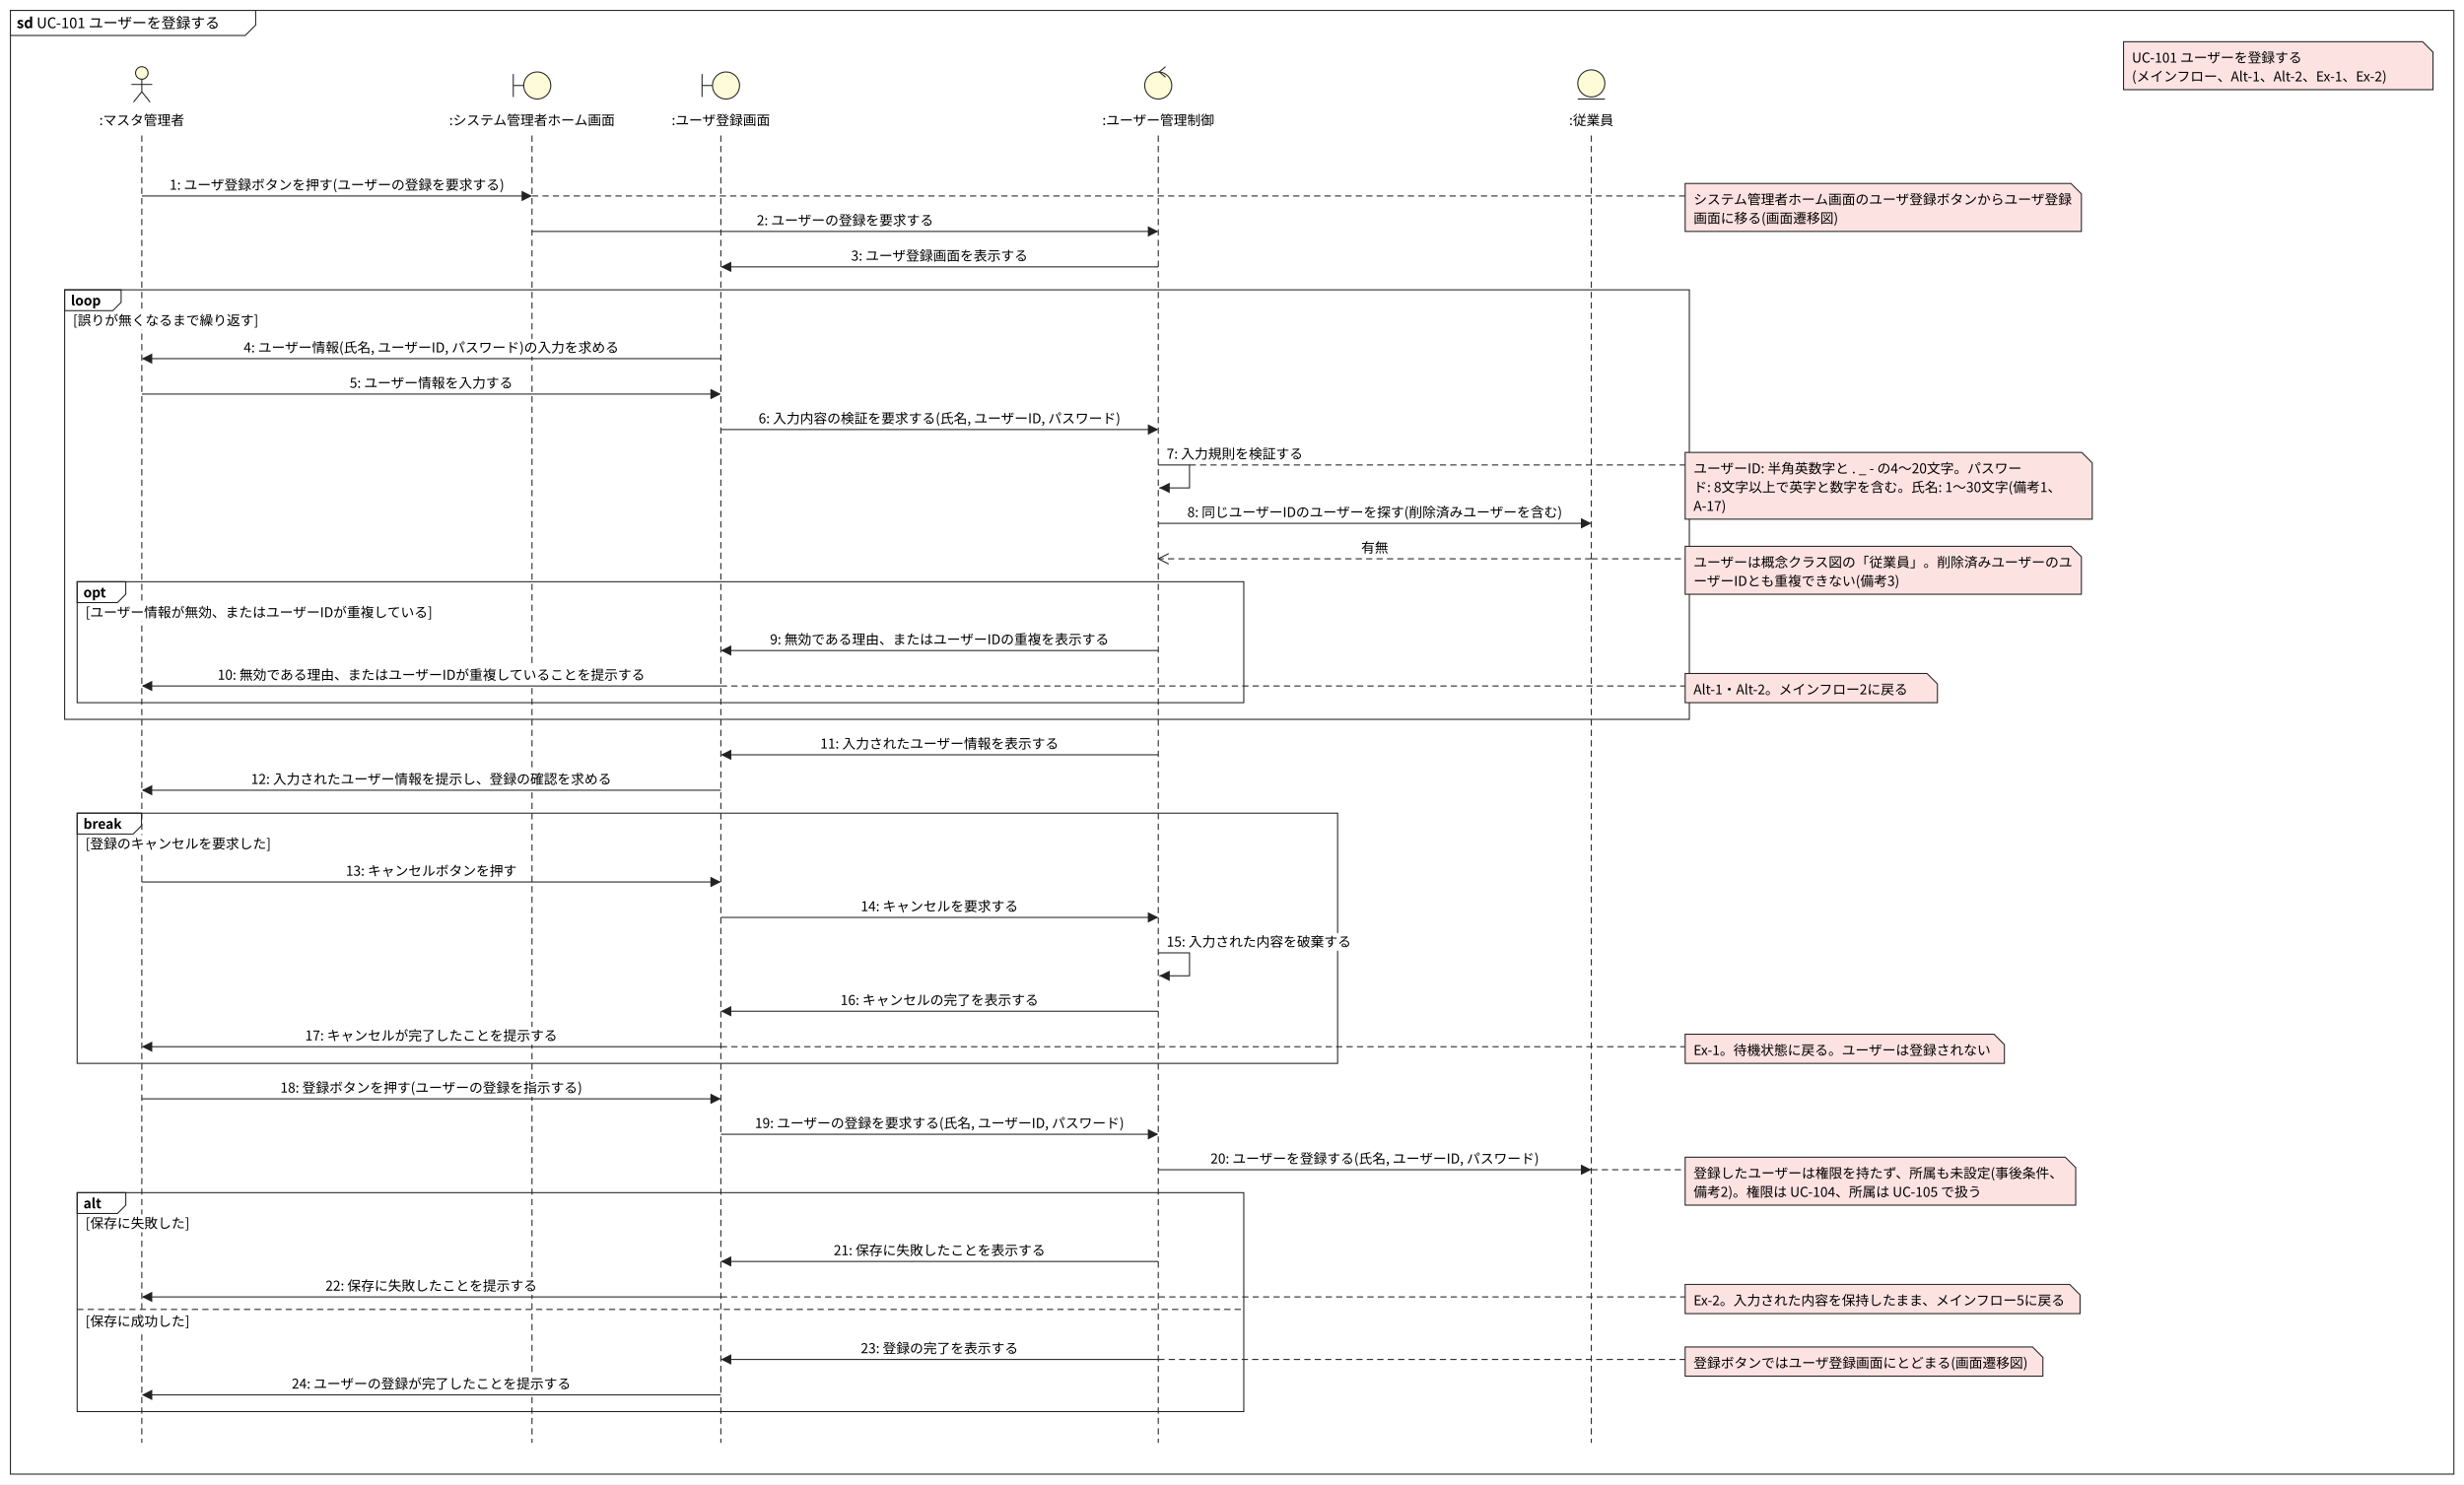
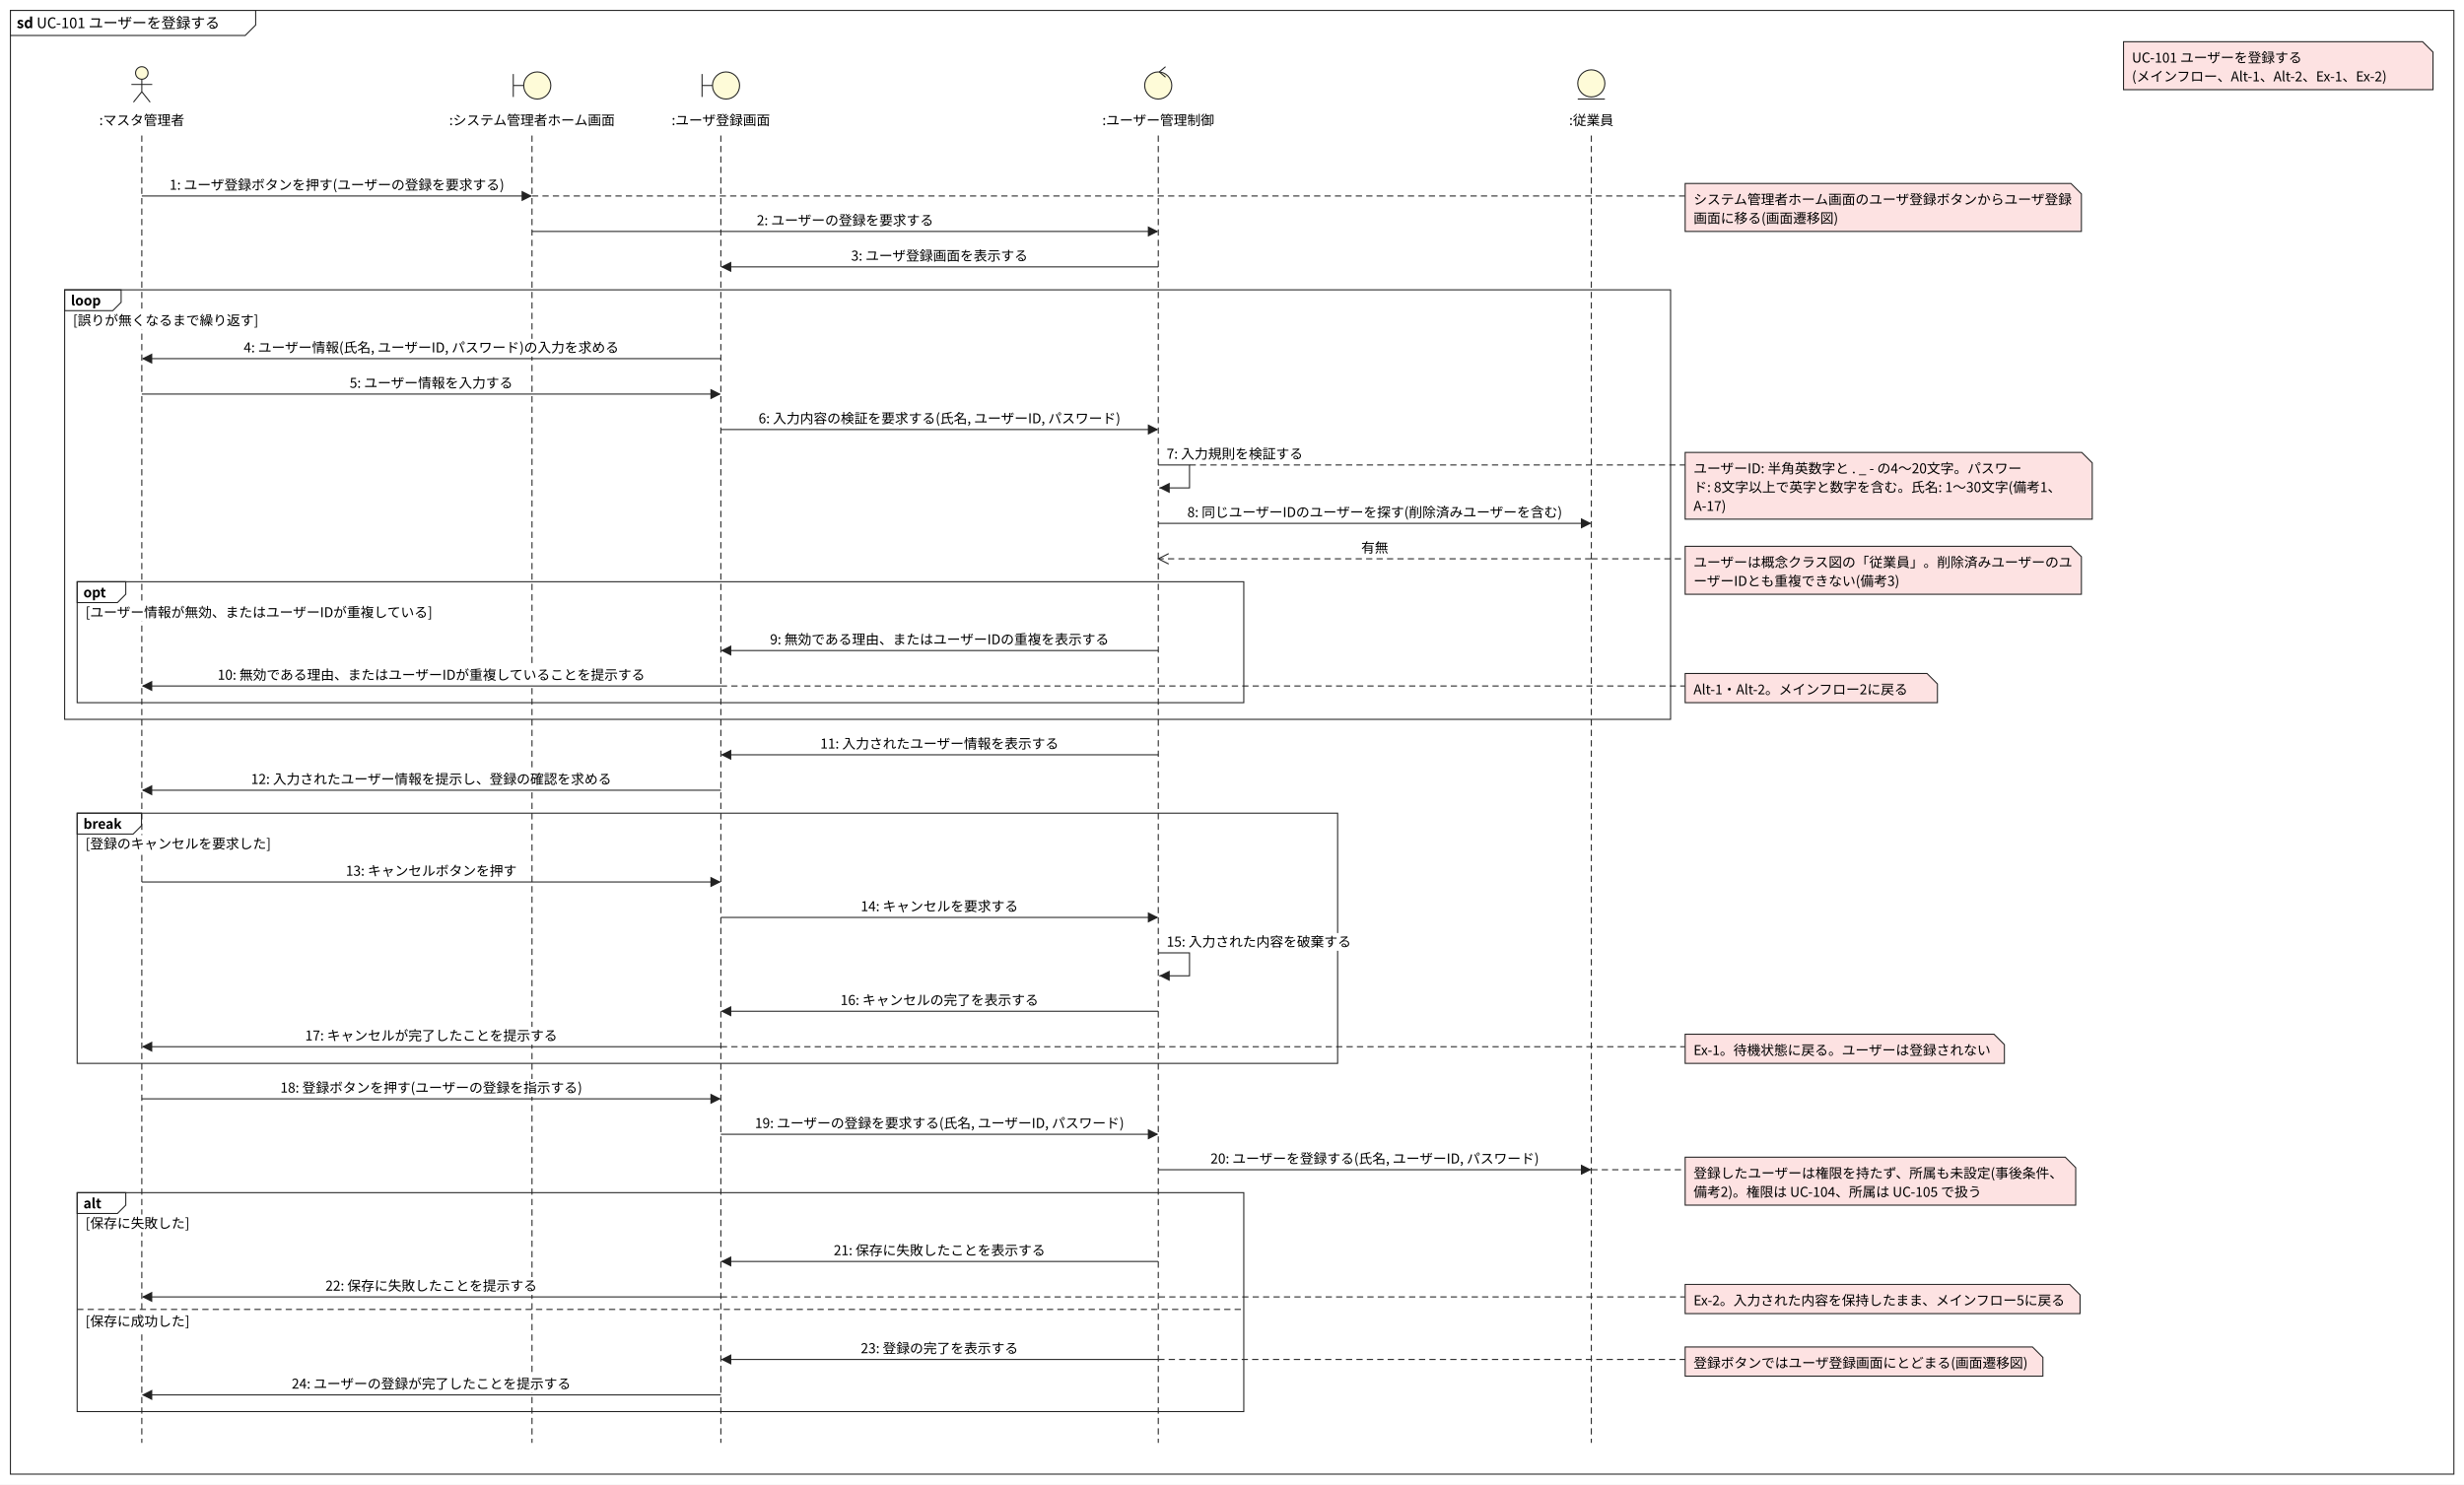
<svg xmlns="http://www.w3.org/2000/svg" width="2363" height="1424" viewBox="0 0 2363 1424" font-family="'Noto Sans CJK JP','Noto Sans JP','Hiragino Sans','Yu Gothic','Meiryo','IPAGothic',sans-serif">
  <rect width="100%" height="100%" fill="#fff" />
  <rect x="10" y="10" width="2343.3" height="1404.0" fill="none" stroke="#222" />
  <path d="M10 10 H245.2 V24 L235.2 34 H10 Z" fill="#fff" stroke="#222" />
  <line x1="136.0" y1="188.0" x2="509.2" y2="188.0" stroke="#222" stroke-width="1" />
  <polygon points="510.2,188.0 500.2,183.0 500.2,193.0" fill="#222" />
  <line x1="510.2" y1="188.0" x2="1616.1" y2="188.0" stroke="#222" stroke-width="1" stroke-dasharray="6 4" />
  <line x1="510.2" y1="222.0" x2="1109.8" y2="222.0" stroke="#222" stroke-width="1" />
  <polygon points="1110.8,222.0 1100.8,217.0 1100.8,227.0" fill="#222" />
  <line x1="1110.8" y1="256.0" x2="692.3" y2="256.0" stroke="#222" stroke-width="1" />
  <polygon points="691.3,256.0 701.3,251.0 701.3,261.0" fill="#222" />
  <path d="M62 278 H116.16 V290 L108.16 298 H62 Z" fill="#fff" stroke="#222" />
  <line x1="691.3" y1="344.0" x2="137.0" y2="344.0" stroke="#222" stroke-width="1" />
  <polygon points="136.0,344.0 146.0,339.0 146.0,349.0" fill="#222" />
  <line x1="136.0" y1="378.0" x2="690.3" y2="378.0" stroke="#222" stroke-width="1" />
  <polygon points="691.3,378.0 681.3,373.0 681.3,383.0" fill="#222" />
  <line x1="691.3" y1="412.0" x2="1109.8" y2="412.0" stroke="#222" stroke-width="1" />
  <polygon points="1110.8,412.0 1100.8,407.0 1100.8,417.0" fill="#222" />
  <polyline points="1110.76,446 1140.76,446 1140.76,468 1111.76,468" fill="none" stroke="#222" />
  <polygon points="1111.8,468.0 1121.8,463.0 1121.8,473.0" fill="#222" />
  <line x1="1140.8" y1="446.0" x2="1616.1" y2="446.0" stroke="#222" stroke-width="1" stroke-dasharray="6 4" />
  <line x1="1110.8" y1="502.0" x2="1525.1" y2="502.0" stroke="#222" stroke-width="1" />
  <polygon points="1526.1,502.0 1516.1,497.0 1516.1,507.0" fill="#222" />
  <line x1="1526.1" y1="536.0" x2="1111.8" y2="536.0" stroke="#222" stroke-width="1" stroke-dasharray="6 4" />
  <polyline points="1120.8,531.0 1110.8,536.0 1120.8,541.0" fill="none" stroke="#222" />
  <line x1="1526.1" y1="536.0" x2="1616.1" y2="536.0" stroke="#222" stroke-width="1" stroke-dasharray="6 4" />
  <path d="M74 558 H120.62 V570 L112.62 578 H74 Z" fill="#fff" stroke="#222" />
  <line x1="1110.8" y1="624.0" x2="692.3" y2="624.0" stroke="#222" stroke-width="1" />
  <polygon points="691.3,624.0 701.3,619.0 701.3,629.0" fill="#222" />
  <line x1="691.3" y1="658.0" x2="137.0" y2="658.0" stroke="#222" stroke-width="1" />
  <polygon points="136.0,658.0 146.0,653.0 146.0,663.0" fill="#222" />
  <line x1="691.3" y1="658.0" x2="1616.1" y2="658.0" stroke="#222" stroke-width="1" stroke-dasharray="6 4" />
  <rect x="74.0" y="558.0" width="1118.8" height="116.0" rx="0" fill="none" stroke="#222" />
-   <rect x="62.0" y="278.0" width="1558.1" height="412.0" rx="0" fill="none" stroke="#222" />
+   <rect x="62.0" y="278.0" width="1540.1" height="412.0" rx="0" fill="none" stroke="#222" />
  <line x1="1110.8" y1="724.0" x2="692.3" y2="724.0" stroke="#222" stroke-width="1" />
  <polygon points="691.3,724.0 701.3,719.0 701.3,729.0" fill="#222" />
  <line x1="691.3" y1="758.0" x2="137.0" y2="758.0" stroke="#222" stroke-width="1" />
  <polygon points="136.0,758.0 146.0,753.0 146.0,763.0" fill="#222" />
  <path d="M74 780 H135.7 V792 L127.7 800 H74 Z" fill="#fff" stroke="#222" />
  <line x1="136.0" y1="846.0" x2="690.3" y2="846.0" stroke="#222" stroke-width="1" />
  <polygon points="691.3,846.0 681.3,841.0 681.3,851.0" fill="#222" />
  <line x1="691.3" y1="880.0" x2="1109.8" y2="880.0" stroke="#222" stroke-width="1" />
  <polygon points="1110.8,880.0 1100.8,875.0 1100.8,885.0" fill="#222" />
  <polyline points="1110.76,914 1140.76,914 1140.76,936 1111.76,936" fill="none" stroke="#222" />
  <polygon points="1111.8,936.0 1121.8,931.0 1121.8,941.0" fill="#222" />
  <line x1="1110.8" y1="970.0" x2="692.3" y2="970.0" stroke="#222" stroke-width="1" />
  <polygon points="691.3,970.0 701.3,965.0 701.3,975.0" fill="#222" />
  <line x1="691.3" y1="1004.0" x2="137.0" y2="1004.0" stroke="#222" stroke-width="1" />
  <polygon points="136.0,1004.0 146.0,999.0 146.0,1009.0" fill="#222" />
  <line x1="691.3" y1="1004.0" x2="1616.1" y2="1004.0" stroke="#222" stroke-width="1" stroke-dasharray="6 4" />
  <rect x="74.0" y="780.0" width="1208.8" height="240.0" rx="0" fill="none" stroke="#222" />
  <line x1="136.0" y1="1054.0" x2="690.3" y2="1054.0" stroke="#222" stroke-width="1" />
  <polygon points="691.3,1054.0 681.3,1049.0 681.3,1059.0" fill="#222" />
  <line x1="691.3" y1="1088.0" x2="1109.8" y2="1088.0" stroke="#222" stroke-width="1" />
  <polygon points="1110.8,1088.0 1100.8,1083.0 1100.8,1093.0" fill="#222" />
  <line x1="1110.8" y1="1122.0" x2="1525.1" y2="1122.0" stroke="#222" stroke-width="1" />
  <polygon points="1526.1,1122.0 1516.1,1117.0 1516.1,1127.0" fill="#222" />
  <line x1="1526.1" y1="1122.0" x2="1616.1" y2="1122.0" stroke="#222" stroke-width="1" stroke-dasharray="6 4" />
  <path d="M74 1144 H120.62 V1156 L112.62 1164 H74 Z" fill="#fff" stroke="#222" />
  <line x1="1110.8" y1="1210.0" x2="692.3" y2="1210.0" stroke="#222" stroke-width="1" />
  <polygon points="691.3,1210.0 701.3,1205.0 701.3,1215.0" fill="#222" />
  <line x1="691.3" y1="1244.0" x2="137.0" y2="1244.0" stroke="#222" stroke-width="1" />
  <polygon points="136.0,1244.0 146.0,1239.0 146.0,1249.0" fill="#222" />
  <line x1="691.3" y1="1244.0" x2="1616.1" y2="1244.0" stroke="#222" stroke-width="1" stroke-dasharray="6 4" />
  <line x1="1110.8" y1="1304.0" x2="692.3" y2="1304.0" stroke="#222" stroke-width="1" />
  <polygon points="691.3,1304.0 701.3,1299.0 701.3,1309.0" fill="#222" />
  <line x1="1110.8" y1="1304.0" x2="1616.1" y2="1304.0" stroke="#222" stroke-width="1" stroke-dasharray="6 4" />
  <line x1="691.3" y1="1338.0" x2="137.0" y2="1338.0" stroke="#222" stroke-width="1" />
  <polygon points="136.0,1338.0 146.0,1333.0 146.0,1343.0" fill="#222" />
  <rect x="74.0" y="1144.0" width="1118.8" height="210.0" rx="0" fill="none" stroke="#222" />
  <line x1="74.0" y1="1256.0" x2="1192.8" y2="1256.0" stroke="#222" stroke-width="1" stroke-dasharray="6 4" />
  <circle cx="136" cy="70" r="6" fill="#fefbd8" stroke="#222" />
  <path d="M136 76 V88 M126 81 H146 M136 88 L128 98 M136 88 L144 98" fill="none" stroke="#222" />
  <line x1="136.0" y1="130.0" x2="136.0" y2="1384.0" stroke="#222" stroke-width="1" stroke-dasharray="6 4" />
  <circle cx="515.24" cy="82" r="13" fill="#fefbd8" stroke="#222" />
  <path d="M502.24 82 H492.24 M492.24 71 V93" fill="none" stroke="#222" />
  <line x1="510.2" y1="130.0" x2="510.2" y2="1384.0" stroke="#222" stroke-width="1" stroke-dasharray="6 4" />
  <circle cx="696.28" cy="82" r="13" fill="#fefbd8" stroke="#222" />
  <path d="M683.28 82 H673.28 M673.28 71 V93" fill="none" stroke="#222" />
  <line x1="691.3" y1="130.0" x2="691.3" y2="1384.0" stroke="#222" stroke-width="1" stroke-dasharray="6 4" />
  <circle cx="1110.76" cy="82" r="13" fill="#fefbd8" stroke="#222" />
  <path d="M1111.76 69 l6 -5 M1111.76 69 l6 5" fill="none" stroke="#222" />
  <line x1="1110.8" y1="130.0" x2="1110.8" y2="1384.0" stroke="#222" stroke-width="1" stroke-dasharray="6 4" />
  <circle cx="1526.08" cy="80" r="13" fill="#fefbd8" stroke="#222" />
  <path d="M1513.08 95 H1539.08" fill="none" stroke="#222" />
  <line x1="1526.1" y1="130.0" x2="1526.1" y2="1384.0" stroke="#222" stroke-width="1" stroke-dasharray="6 4" />
  <rect x="152.8" y="169.0" width="340.7" height="17.0" fill="#fff" />
  <text x="323.1" y="182.0" font-size="13" text-anchor="middle">1: ユーザ登録ボタンを押す(ユーザーの登録を要求する)</text>
  <rect x="719.2" y="203.0" width="182.6" height="17.0" fill="#fff" />
  <text x="810.5" y="216.0" font-size="13" text-anchor="middle">2: ユーザーの登録を要求する</text>
  <rect x="809.7" y="237.0" width="182.6" height="17.0" fill="#fff" />
  <text x="901.0" y="250.0" font-size="13" text-anchor="middle">3: ユーザ登録画面を表示する</text>
  <text x="68.0" y="293.0" font-size="13" text-anchor="start" font-weight="bold">loop</text>
  <rect x="68.0" y="299.0" width="188.1" height="17.0" fill="#fff" />
  <text x="70.0" y="312.0" font-size="13" text-anchor="start">[誤りが無くなるまで繰り返す]</text>
  <rect x="214.2" y="325.0" width="398.9" height="17.0" fill="#fff" />
  <text x="413.6" y="338.0" font-size="13" text-anchor="middle">4: ユーザー情報(氏名, ユーザーID, パスワード)の入力を求める</text>
  <rect x="328.8" y="359.0" width="169.6" height="17.0" fill="#fff" />
  <text x="413.6" y="372.0" font-size="13" text-anchor="middle">5: ユーザー情報を入力する</text>
  <rect x="708.0" y="393.0" width="385.9" height="17.0" fill="#fff" />
  <text x="901.0" y="406.0" font-size="13" text-anchor="middle">6: 入力内容の検証を要求する(氏名, ユーザーID, パスワード)</text>
  <rect x="1116.8" y="427.0" width="143.6" height="17.0" fill="#fff" />
  <text x="1118.8" y="440.0" font-size="13" text-anchor="start">7: 入力規則を検証する</text>
  <rect x="1127.5" y="483.0" width="381.8" height="17.0" fill="#fff" />
  <text x="1318.4" y="496.0" font-size="13" text-anchor="middle">8: 同じユーザーIDのユーザーを探す(削除済みユーザーを含む)</text>
  <rect x="1303.4" y="517.0" width="30.0" height="17.0" fill="#fff" />
  <text x="1318.4" y="530.0" font-size="13" text-anchor="middle">有無</text>
  <text x="80.0" y="573.0" font-size="13" text-anchor="start" font-weight="bold">opt</text>
  <rect x="80.0" y="579.0" width="346.2" height="17.0" fill="#fff" />
  <text x="82.0" y="592.0" font-size="13" text-anchor="start">[ユーザー情報が無効、またはユーザーIDが重複している]</text>
  <rect x="730.7" y="605.0" width="340.7" height="17.0" fill="#fff" />
  <text x="901.0" y="618.0" font-size="13" text-anchor="middle">9: 無効である理由、またはユーザーIDの重複を表示する</text>
  <rect x="200.5" y="639.0" width="426.2" height="17.0" fill="#fff" />
  <text x="413.6" y="652.0" font-size="13" text-anchor="middle">10: 無効である理由、またはユーザーIDが重複していることを提示する</text>
  <rect x="779.9" y="705.0" width="242.2" height="17.0" fill="#fff" />
  <text x="901.0" y="718.0" font-size="13" text-anchor="middle">11: 入力されたユーザー情報を表示する</text>
  <rect x="234.1" y="739.0" width="359.2" height="17.0" fill="#fff" />
  <text x="413.6" y="752.0" font-size="13" text-anchor="middle">12: 入力されたユーザー情報を提示し、登録の確認を求める</text>
  <text x="80.0" y="795.0" font-size="13" text-anchor="start" font-weight="bold">break</text>
  <rect x="80.0" y="801.0" width="188.1" height="17.0" fill="#fff" />
  <text x="82.0" y="814.0" font-size="13" text-anchor="start">[登録のキャンセルを要求した]</text>
  <rect x="325.1" y="827.0" width="177.2" height="17.0" fill="#fff" />
  <text x="413.6" y="840.0" font-size="13" text-anchor="middle">13: キャンセルボタンを押す</text>
  <rect x="818.9" y="861.0" width="164.2" height="17.0" fill="#fff" />
  <text x="901.0" y="874.0" font-size="13" text-anchor="middle">14: キャンセルを要求する</text>
  <rect x="1116.8" y="895.0" width="190.2" height="17.0" fill="#fff" />
  <text x="1118.8" y="908.0" font-size="13" text-anchor="start">15: 入力された内容を破棄する</text>
  <rect x="799.4" y="951.0" width="203.2" height="17.0" fill="#fff" />
  <text x="901.0" y="964.0" font-size="13" text-anchor="middle">16: キャンセルの完了を表示する</text>
  <rect x="286.1" y="985.0" width="255.2" height="17.0" fill="#fff" />
  <text x="413.6" y="998.0" font-size="13" text-anchor="middle">17: キャンセルが完了したことを提示する</text>
  <rect x="259.0" y="1035.0" width="309.2" height="17.0" fill="#fff" />
  <text x="413.6" y="1048.0" font-size="13" text-anchor="middle">18: 登録ボタンを押す(ユーザーの登録を指示する)</text>
  <rect x="704.3" y="1069.0" width="393.5" height="17.0" fill="#fff" />
  <text x="901.0" y="1082.0" font-size="13" text-anchor="middle">19: ユーザーの登録を要求する(氏名, ユーザーID, パスワード)</text>
  <rect x="1141.2" y="1103.0" width="354.5" height="17.0" fill="#fff" />
  <text x="1318.4" y="1116.0" font-size="13" text-anchor="middle">20: ユーザーを登録する(氏名, ユーザーID, パスワード)</text>
  <text x="80.0" y="1159.0" font-size="13" text-anchor="start" font-weight="bold">alt</text>
  <rect x="80.0" y="1165.0" width="110.1" height="17.0" fill="#fff" />
  <text x="82.0" y="1178.0" font-size="13" text-anchor="start">[保存に失敗した]</text>
  <rect x="792.9" y="1191.0" width="216.2" height="17.0" fill="#fff" />
  <text x="901.0" y="1204.0" font-size="13" text-anchor="middle">21: 保存に失敗したことを表示する</text>
  <rect x="305.6" y="1225.0" width="216.2" height="17.0" fill="#fff" />
  <text x="413.6" y="1238.0" font-size="13" text-anchor="middle">22: 保存に失敗したことを提示する</text>
  <rect x="80.0" y="1259.0" width="110.1" height="17.0" fill="#fff" />
  <text x="82.0" y="1272.0" font-size="13" text-anchor="start">[保存に成功した]</text>
  <rect x="818.9" y="1285.0" width="164.2" height="17.0" fill="#fff" />
  <text x="901.0" y="1298.0" font-size="13" text-anchor="middle">23: 登録の完了を表示する</text>
  <rect x="273.1" y="1319.0" width="281.2" height="17.0" fill="#fff" />
  <text x="413.6" y="1332.0" font-size="13" text-anchor="middle">24: ユーザーの登録が完了したことを提示する</text>
  <text x="136.0" y="120.0" font-size="13" text-anchor="middle">:マスタ管理者</text>
  <text x="510.2" y="120.0" font-size="13" text-anchor="middle">:システム管理者ホーム画面</text>
  <text x="691.3" y="120.0" font-size="13" text-anchor="middle">:ユーザ登録画面</text>
  <text x="1110.8" y="120.0" font-size="13" text-anchor="middle">:ユーザー管理制御</text>
  <text x="1526.1" y="120.0" font-size="13" text-anchor="middle">:従業員</text>
  <path d="M1616.08 176 H1986.08 L1996.08 186 V222 H1616.08 Z" fill="#fde2e2" stroke="#222" />
  <text x="1624.1" y="196.0" font-size="13" text-anchor="start">システム管理者ホーム画面のユーザ登録ボタンからユーザ登録</text>
  <text x="1624.1" y="214.0" font-size="13" text-anchor="start">画面に移る(画面遷移図)</text>
  <path d="M1616.08 434 H1996.48 L2006.48 444 V498 H1616.08 Z" fill="#fde2e2" stroke="#222" />
  <text x="1624.1" y="454.0" font-size="13" text-anchor="start">ユーザーID: 半角英数字と . _ - の4〜20文字。パスワー</text>
  <text x="1624.1" y="472.0" font-size="13" text-anchor="start">ド: 8文字以上で英字と数字を含む。氏名: 1〜30文字(備考1、</text>
  <text x="1624.1" y="490.0" font-size="13" text-anchor="start">A-17)</text>
  <path d="M1616.08 524 H1986.08 L1996.08 534 V570 H1616.08 Z" fill="#fde2e2" stroke="#222" />
  <text x="1624.1" y="544.0" font-size="13" text-anchor="start">ユーザーは概念クラス図の「従業員」。削除済みユーザーのユ</text>
  <text x="1624.1" y="562.0" font-size="13" text-anchor="start">ーザーIDとも重複できない(備考3)</text>
  <path d="M1616.08 646 H1848.02 L1858.02 656 V674 H1616.08 Z" fill="#fde2e2" stroke="#222" />
  <text x="1624.1" y="666.0" font-size="13" text-anchor="start">Alt-1・Alt-2。メインフロー2に戻る</text>
  <path d="M1616.08 992 H1912.24 L1922.24 1002 V1020 H1616.08 Z" fill="#fde2e2" stroke="#222" />
  <text x="1624.1" y="1012.0" font-size="13" text-anchor="start">Ex-1。待機状態に戻る。ユーザーは登録されない</text>
  <path d="M1616.08 1110 H1980.62 L1990.62 1120 V1156 H1616.08 Z" fill="#fde2e2" stroke="#222" />
  <text x="1624.1" y="1130.0" font-size="13" text-anchor="start">登録したユーザーは権限を持たず、所属も未設定(事後条件、</text>
  <text x="1624.1" y="1148.0" font-size="13" text-anchor="start">備考2)。権限は UC-104、所属は UC-105 で扱う</text>
  <path d="M1616.08 1232 H1984.78 L1994.78 1242 V1260 H1616.08 Z" fill="#fde2e2" stroke="#222" />
  <text x="1624.1" y="1252.0" font-size="13" text-anchor="start">Ex-2。入力された内容を保持したまま、メインフロー5に戻る</text>
  <path d="M1616.08 1292 H1949.16 L1959.16 1302 V1320 H1616.08 Z" fill="#fde2e2" stroke="#222" />
  <text x="1624.1" y="1312.0" font-size="13" text-anchor="start">登録ボタンではユーザ登録画面にとどまる(画面遷移図)</text>
  <path d="M2036.48 40 H2323.28 L2333.28 50 V86 H2036.48 Z" fill="#fde2e2" stroke="#222" />
  <text x="2044.5" y="60.0" font-size="13" text-anchor="start">UC-101 ユーザーを登録する</text>
  <text x="2044.5" y="78.0" font-size="13" text-anchor="start">(メインフロー、Alt-1、Alt-2、Ex-1、Ex-2)</text>
  <text x="16" y="27" font-size="14">
    <tspan font-weight="bold">sd</tspan> UC-101 ユーザーを登録する</text>
</svg>
